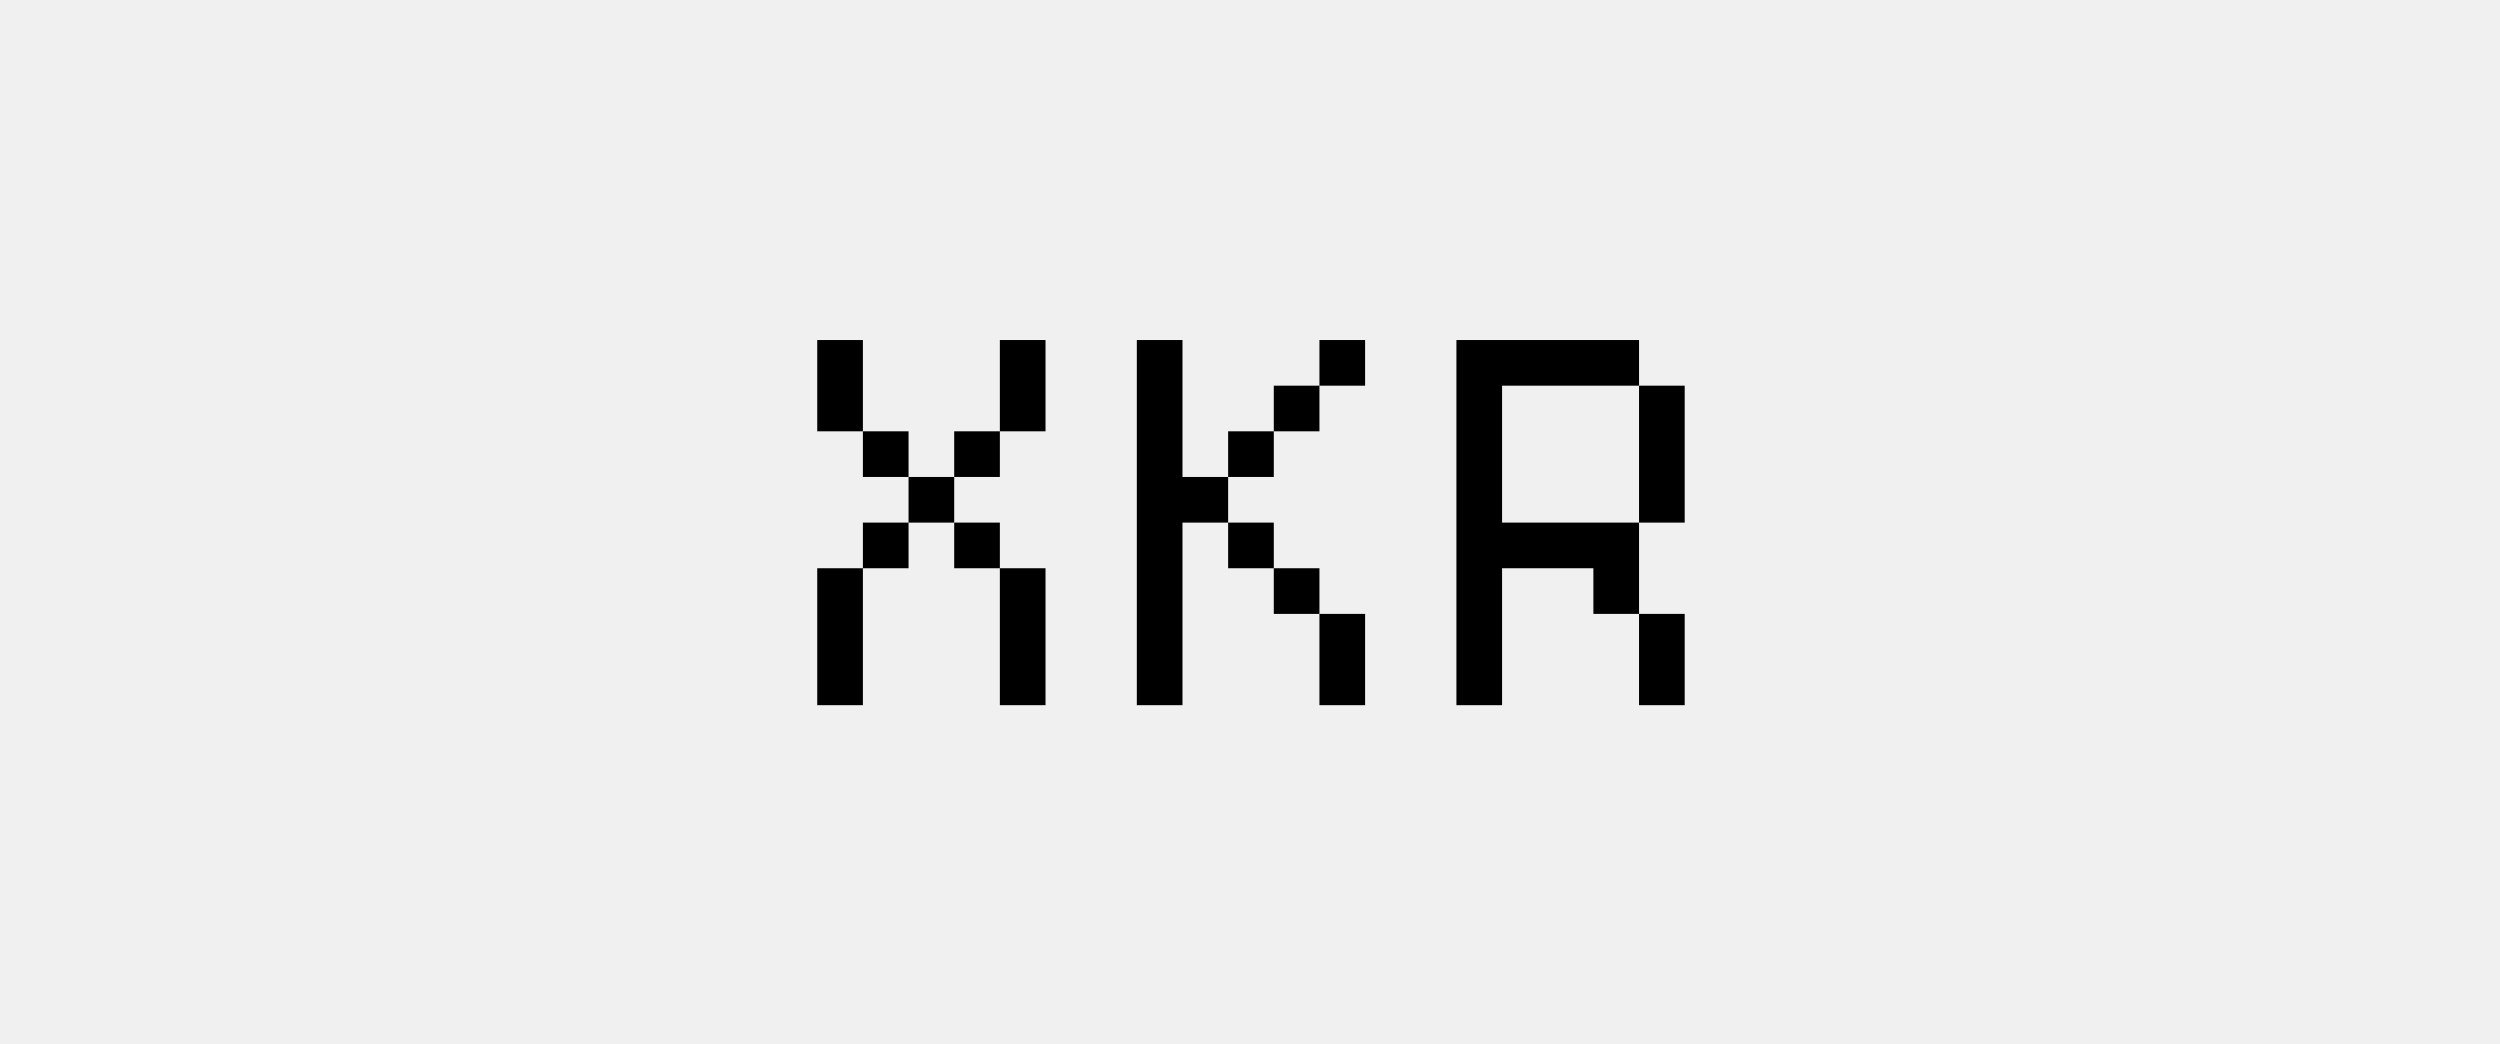
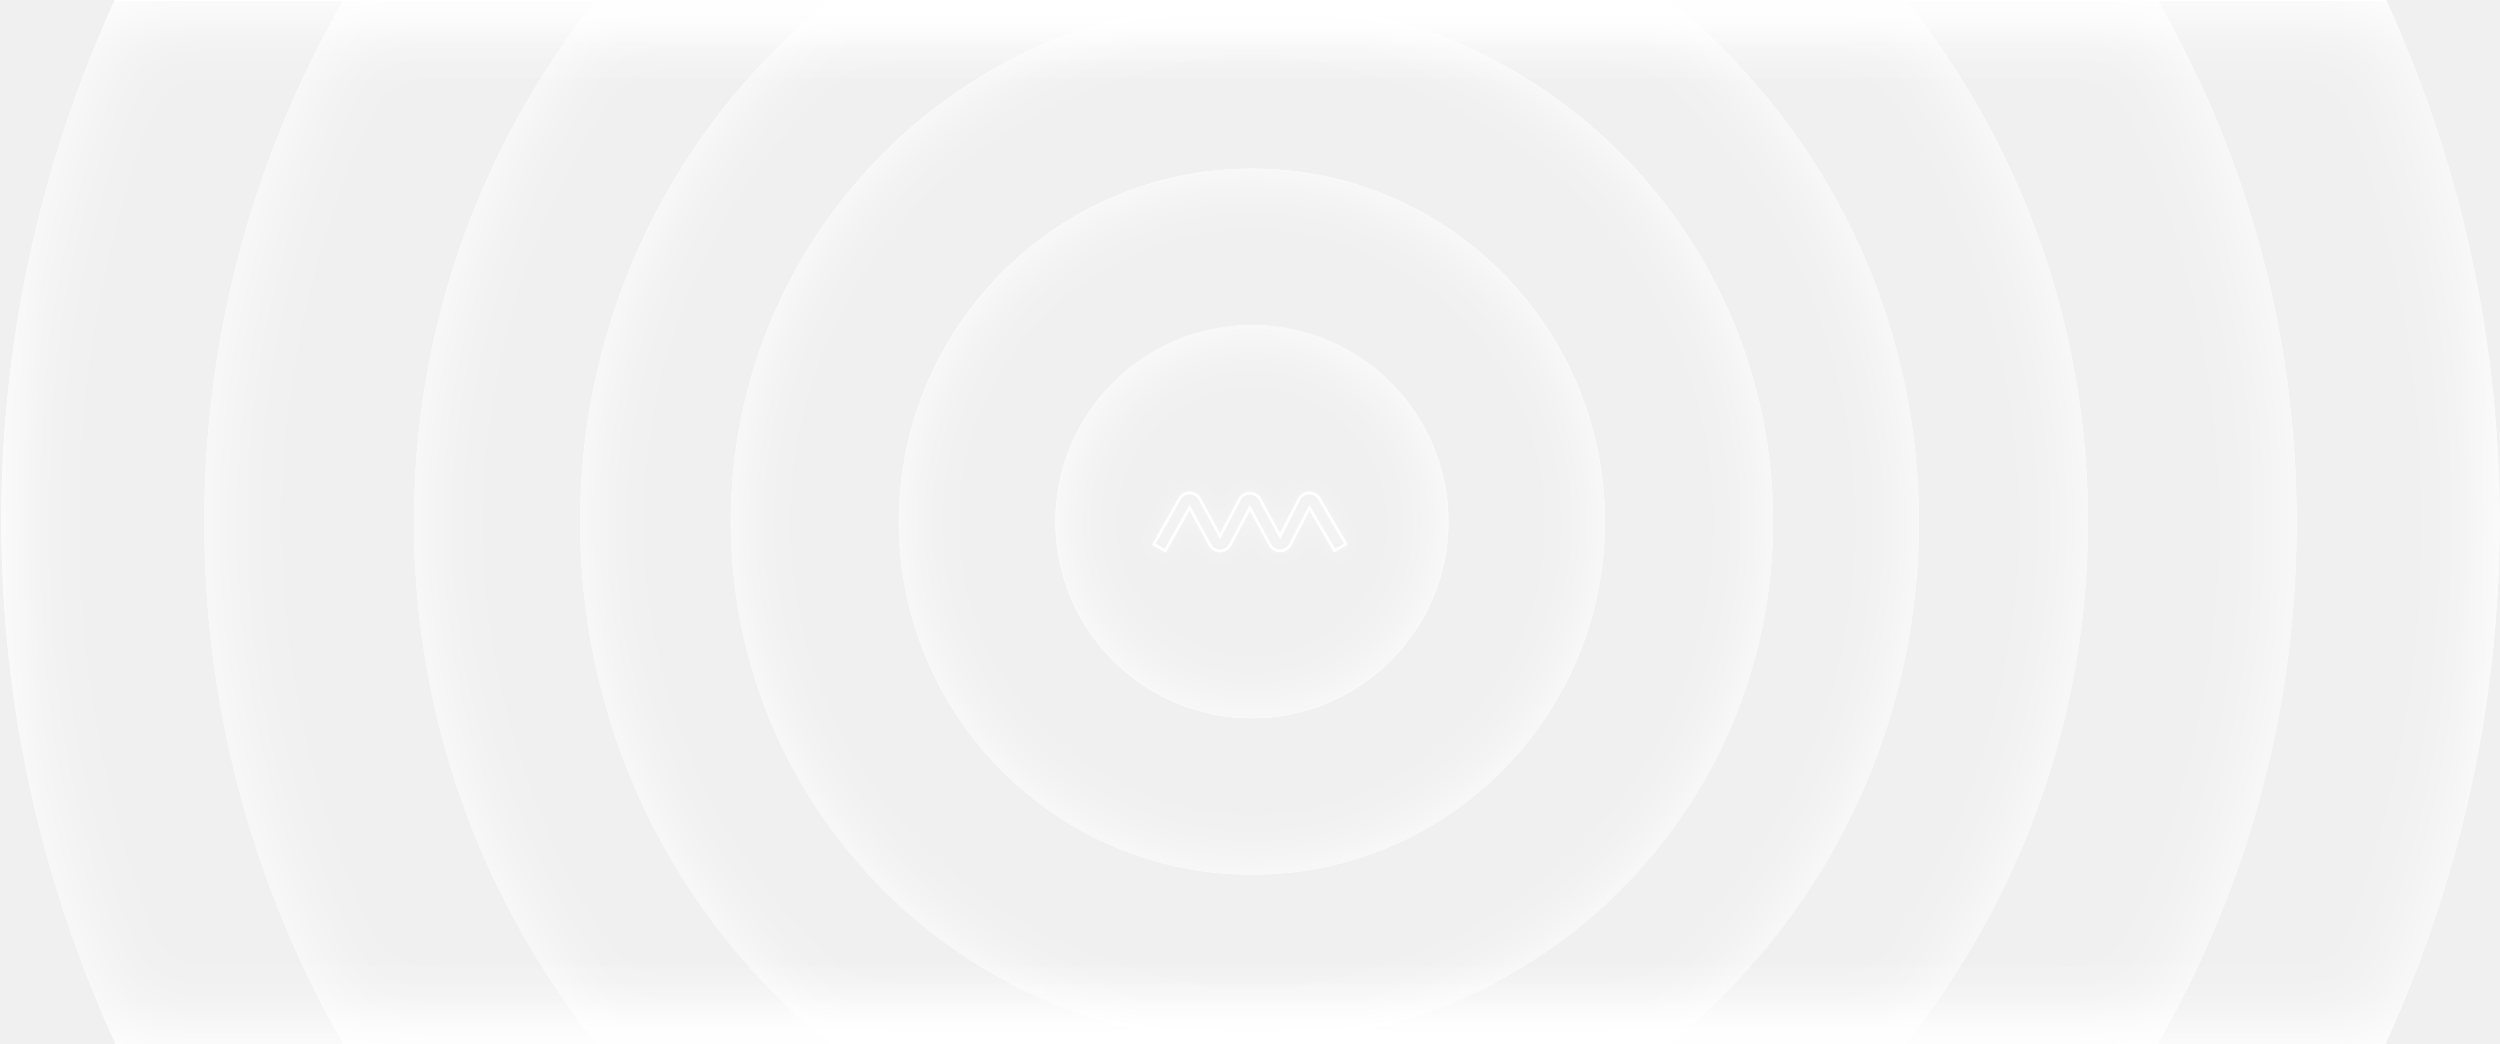
- <svg xmlns="http://www.w3.org/2000/svg" width="2588px" height="1080px" viewBox="0 0 2588 1080" version="1.1">
+ <svg xmlns="http://www.w3.org/2000/svg" xmlns:xlink="http://www.w3.org/1999/xlink" width="2588px" height="1080px" viewBox="0 0 2588 1080" version="1.1">
+   <defs>
+     <circle id="path-1" cx="1294.5" cy="539.5" r="1293.5" />
+     <filter x="-1.8%" y="-1.8%" width="103.6%" height="103.6%" filterUnits="objectBoundingBox" id="filter-2">
+       <feGaussianBlur stdDeviation="46" in="SourceAlpha" result="shadowBlurInner1" />
+       <feOffset dx="0" dy="1" in="shadowBlurInner1" result="shadowOffsetInner1" />
+       <feComposite in="shadowOffsetInner1" in2="SourceAlpha" operator="arithmetic" k2="-1" k3="1" result="shadowInnerInner1" />
+       <feColorMatrix values="0 0 0 0 1   0 0 0 0 1   0 0 0 0 1  0 0 0 1 0" type="matrix" in="shadowInnerInner1" />
+     </filter>
+     <circle id="path-3" cx="1294.5" cy="540.5" r="1083.5" />
+     <filter x="-2.1%" y="-2.1%" width="104.3%" height="104.3%" filterUnits="objectBoundingBox" id="filter-4">
+       <feGaussianBlur stdDeviation="46" in="SourceAlpha" result="shadowBlurInner1" />
+       <feOffset dx="0" dy="1" in="shadowBlurInner1" result="shadowOffsetInner1" />
+       <feComposite in="shadowOffsetInner1" in2="SourceAlpha" operator="arithmetic" k2="-1" k3="1" result="shadowInnerInner1" />
+       <feColorMatrix values="0 0 0 0 1   0 0 0 0 1   0 0 0 0 1  0 0 0 1 0" type="matrix" in="shadowInnerInner1" />
+     </filter>
+     <circle id="path-5" cx="1295" cy="540" r="867" />
+     <filter x="-2.4%" y="-2.4%" width="104.8%" height="104.8%" filterUnits="objectBoundingBox" id="filter-6">
+       <feGaussianBlur stdDeviation="41.5" in="SourceAlpha" result="shadowBlurInner1" />
+       <feOffset dx="0" dy="1" in="shadowBlurInner1" result="shadowOffsetInner1" />
+       <feComposite in="shadowOffsetInner1" in2="SourceAlpha" operator="arithmetic" k2="-1" k3="1" result="shadowInnerInner1" />
+       <feColorMatrix values="0 0 0 0 1   0 0 0 0 1   0 0 0 0 1  0 0 0 1 0" type="matrix" in="shadowInnerInner1" />
+     </filter>
+     <circle id="path-7" cx="1293.5" cy="540.5" r="693.5" />
+     <filter x="-2.8%" y="-2.8%" width="105.6%" height="105.6%" filterUnits="objectBoundingBox" id="filter-8">
+       <feGaussianBlur stdDeviation="38" in="SourceAlpha" result="shadowBlurInner1" />
+       <feOffset dx="0" dy="1" in="shadowBlurInner1" result="shadowOffsetInner1" />
+       <feComposite in="shadowOffsetInner1" in2="SourceAlpha" operator="arithmetic" k2="-1" k3="1" result="shadowInnerInner1" />
+       <feColorMatrix values="0 0 0 0 1   0 0 0 0 1   0 0 0 0 1  0 0 0 1 0" type="matrix" in="shadowInnerInner1" />
+     </filter>
+     <circle id="path-9" cx="1296" cy="540" r="540" />
+     <filter x="-3.3%" y="-3.3%" width="106.7%" height="106.7%" filterUnits="objectBoundingBox" id="filter-10">
+       <feGaussianBlur stdDeviation="35.5" in="SourceAlpha" result="shadowBlurInner1" />
+       <feOffset dx="0" dy="1" in="shadowBlurInner1" result="shadowOffsetInner1" />
+       <feComposite in="shadowOffsetInner1" in2="SourceAlpha" operator="arithmetic" k2="-1" k3="1" result="shadowInnerInner1" />
+       <feColorMatrix values="0 0 0 0 1   0 0 0 0 1   0 0 0 0 1  0 0 0 1 0" type="matrix" in="shadowInnerInner1" />
+     </filter>
+     <circle id="path-11" cx="1296" cy="540" r="366" />
+     <filter x="-4.9%" y="-4.9%" width="109.8%" height="109.8%" filterUnits="objectBoundingBox" id="filter-12">
+       <feGaussianBlur stdDeviation="35.5" in="SourceAlpha" result="shadowBlurInner1" />
+       <feOffset dx="0" dy="1" in="shadowBlurInner1" result="shadowOffsetInner1" />
+       <feComposite in="shadowOffsetInner1" in2="SourceAlpha" operator="arithmetic" k2="-1" k3="1" result="shadowInnerInner1" />
+       <feColorMatrix values="0 0 0 0 1   0 0 0 0 1   0 0 0 0 1  0 0 0 1 0" type="matrix" in="shadowInnerInner1" />
+     </filter>
+     <circle id="path-13" cx="1296" cy="540" r="204" />
+     <filter x="-8.8%" y="-8.8%" width="117.6%" height="117.6%" filterUnits="objectBoundingBox" id="filter-14">
+       <feGaussianBlur stdDeviation="35.5" in="SourceAlpha" result="shadowBlurInner1" />
+       <feOffset dx="0" dy="1" in="shadowBlurInner1" result="shadowOffsetInner1" />
+       <feComposite in="shadowOffsetInner1" in2="SourceAlpha" operator="arithmetic" k2="-1" k3="1" result="shadowInnerInner1" />
+       <feColorMatrix values="0 0 0 0 1   0 0 0 0 1   0 0 0 0 1  0 0 0 1 0" type="matrix" in="shadowInnerInner1" />
+     </filter>
+     <path d="M1231.533,510.286 C1231.799,510.288 1232.065,510.299 1232.331,510.319 C1232.599,510.339 1232.866,510.368 1233.133,510.406 C1233.399,510.444 1233.664,510.491 1233.927,510.547 C1234.191,510.603 1234.452,510.668 1234.71,510.741 C1234.968,510.814 1235.224,510.896 1235.478,510.987 C1235.73,511.078 1235.98,511.176 1236.227,511.284 C1236.473,511.391 1236.715,511.507 1236.953,511.63 C1237.191,511.753 1237.425,511.884 1237.655,512.024 C1237.884,512.162 1238.108,512.308 1238.327,512.462 C1238.547,512.615 1238.761,512.776 1238.969,512.944 C1239.177,513.111 1239.38,513.286 1239.577,513.467 C1239.774,513.648 1239.965,513.835 1240.148,514.028 C1240.332,514.221 1240.51,514.42 1240.682,514.626 C1240.852,514.831 1241.016,515.04 1241.175,515.259 C1241.331,515.473 1241.479,515.691 1241.621,515.915 C1241.728,516.084 1241.831,516.255 1241.929,516.429 L1242.027,516.605 L1262.966,555.017 L1283.143,516.989 C1283.24,516.807 1283.34,516.628 1283.445,516.452 L1283.552,516.276 C1283.693,516.049 1283.841,515.826 1283.996,515.609 C1284.154,515.388 1284.319,515.172 1284.486,514.969 C1284.659,514.757 1284.839,514.551 1285.02,514.359 C1285.206,514.16 1285.399,513.968 1285.598,513.782 C1285.794,513.599 1285.996,513.422 1286.211,513.247 C1286.419,513.077 1286.633,512.915 1286.858,512.755 C1287.079,512.598 1287.305,512.45 1287.529,512.312 C1287.763,512.169 1288,512.034 1288.242,511.908 C1288.482,511.782 1288.727,511.665 1288.975,511.555 C1289.224,511.446 1289.475,511.345 1289.732,511.253 C1289.989,511.16 1290.248,511.076 1290.507,511.002 C1290.769,510.927 1291.032,510.862 1291.3,510.804 C1291.566,510.748 1291.834,510.7 1292.104,510.661 C1292.374,510.622 1292.645,510.593 1292.915,510.573 C1293.186,510.553 1293.459,510.542 1293.732,510.54 C1294.004,510.539 1294.276,510.546 1294.549,510.563 C1294.82,510.58 1295.091,510.607 1295.363,510.642 C1295.632,510.678 1295.899,510.722 1296.167,510.776 C1296.434,510.83 1296.698,510.893 1296.96,510.964 C1297.223,511.036 1297.483,511.117 1297.739,511.206 C1297.997,511.295 1298.251,511.394 1298.496,511.498 C1298.748,511.606 1298.997,511.721 1299.24,511.845 C1299.48,511.968 1299.716,512.098 1299.953,512.239 C1300.185,512.377 1300.412,512.523 1300.632,512.676 C1300.856,512.831 1301.075,512.993 1301.288,513.163 C1301.498,513.331 1301.703,513.505 1301.909,513.693 C1302.106,513.873 1302.297,514.059 1302.489,514.259 C1302.674,514.453 1302.853,514.653 1303.025,514.858 C1303.198,515.064 1303.365,515.276 1303.524,515.493 C1303.682,515.71 1303.833,515.932 1303.983,516.167 C1304.09,516.336 1304.193,516.508 1304.292,516.683 L1304.39,516.859 L1325.107,554.864 L1344.695,516.908 C1344.787,516.729 1344.883,516.552 1344.985,516.377 L1345.087,516.204 C1345.226,515.973 1345.372,515.747 1345.52,515.535 C1345.674,515.313 1345.836,515.096 1345.998,514.893 C1346.165,514.683 1346.339,514.479 1346.527,514.272 C1346.705,514.078 1346.889,513.889 1347.085,513.7 C1347.277,513.515 1347.475,513.338 1347.678,513.167 C1347.884,512.994 1348.095,512.828 1348.311,512.67 C1348.527,512.511 1348.748,512.359 1348.98,512.212 C1349.207,512.068 1349.438,511.932 1349.667,511.807 C1349.906,511.676 1350.149,511.554 1350.391,511.443 C1350.636,511.33 1350.885,511.225 1351.133,511.13 C1351.386,511.033 1351.643,510.944 1351.899,510.866 C1352.158,510.787 1352.419,510.716 1352.678,510.655 C1352.942,510.593 1353.207,510.541 1353.475,510.496 C1353.741,510.453 1354.008,510.418 1354.275,510.393 C1354.544,510.367 1354.814,510.35 1355.083,510.343 C1355.353,510.335 1355.624,510.337 1355.892,510.348 C1356.163,510.358 1356.432,510.378 1356.699,510.407 C1356.968,510.436 1357.235,510.474 1357.501,510.521 C1357.766,510.568 1358.029,510.624 1358.293,510.689 C1358.555,510.754 1358.814,510.827 1359.067,510.908 C1359.326,510.991 1359.581,511.082 1359.829,511.181 C1360.079,511.28 1360.326,511.387 1360.569,511.503 C1360.812,511.619 1361.052,511.743 1361.287,511.875 C1361.522,512.006 1361.752,512.146 1361.978,512.294 C1362.202,512.439 1362.42,512.593 1362.633,512.753 C1362.849,512.915 1363.06,513.085 1363.265,513.261 C1363.465,513.434 1363.66,513.614 1363.856,513.807 C1364.045,513.993 1364.229,514.186 1364.405,514.384 C1364.583,514.584 1364.754,514.79 1364.919,515.001 C1365.084,515.214 1365.243,515.432 1365.388,515.647 C1365.501,515.813 1365.61,515.982 1365.714,516.154 L1365.818,516.327 L1393.282,563.195 L1381.579,570.053 L1355.499,525.549 L1335.864,563.599 C1335.763,563.795 1335.656,563.989 1335.549,564.171 L1335.469,564.305 C1335.329,564.538 1335.182,564.765 1335.02,564.997 C1334.866,565.218 1334.704,565.434 1334.541,565.637 C1334.369,565.852 1334.189,566.061 1334.003,566.264 C1333.821,566.462 1333.632,566.655 1333.43,566.847 C1333.237,567.031 1333.037,567.208 1332.818,567.391 C1332.612,567.562 1332.4,567.726 1332.183,567.883 C1331.959,568.045 1331.73,568.199 1331.505,568.339 C1331.273,568.485 1331.036,568.622 1330.794,568.751 C1330.554,568.879 1330.31,568.999 1330.051,569.115 C1329.806,569.225 1329.558,569.327 1329.299,569.423 C1329.042,569.518 1328.782,569.604 1328.52,569.681 C1328.256,569.758 1327.991,569.826 1327.737,569.882 C1327.465,569.943 1327.192,569.993 1326.919,570.034 C1326.65,570.074 1326.381,570.105 1326.097,570.129 C1325.827,570.15 1325.558,570.162 1325.287,570.166 C1325.012,570.169 1324.737,570.163 1324.464,570.147 C1324.189,570.132 1323.914,570.106 1323.641,570.072 C1323.371,570.038 1323.102,569.994 1322.837,569.942 C1322.568,569.889 1322.3,569.827 1322.035,569.756 C1321.772,569.685 1321.512,569.606 1321.255,569.518 C1320.996,569.429 1320.74,569.331 1320.484,569.223 C1320.233,569.117 1319.986,569.003 1319.737,568.877 C1319.494,568.755 1319.256,568.624 1319.033,568.492 C1318.795,568.351 1318.561,568.202 1318.331,568.043 C1318.11,567.891 1317.895,567.732 1317.676,567.559 C1317.465,567.391 1317.259,567.216 1317.052,567.028 C1316.853,566.847 1316.66,566.659 1316.473,566.465 C1316.284,566.268 1316.102,566.066 1315.927,565.857 C1315.753,565.651 1315.587,565.438 1315.428,565.221 C1315.267,565.002 1315.114,564.778 1314.965,564.544 C1314.857,564.373 1314.753,564.199 1314.653,564.023 L1314.555,563.847 L1293.82,525.809 L1273.636,563.848 C1273.542,564.025 1273.444,564.199 1273.341,564.372 L1273.236,564.545 C1273.094,564.775 1272.945,565 1272.792,565.213 C1272.634,565.436 1272.468,565.653 1272.294,565.864 C1272.124,566.072 1271.946,566.275 1271.762,566.471 C1271.579,566.666 1271.391,566.854 1271.183,567.049 C1270.988,567.231 1270.787,567.406 1270.579,567.576 C1270.366,567.749 1270.148,567.915 1269.939,568.063 C1269.713,568.223 1269.482,568.376 1269.247,568.52 C1269.021,568.657 1268.792,568.788 1268.542,568.919 C1268.303,569.044 1268.059,569.161 1267.812,569.27 C1267.559,569.381 1267.301,569.484 1267.057,569.572 C1266.801,569.664 1266.542,569.748 1266.28,569.823 C1266.015,569.899 1265.747,569.966 1265.494,570.019 C1265.223,570.078 1264.95,570.126 1264.689,570.164 C1264.416,570.203 1264.142,570.233 1263.866,570.253 C1263.596,570.273 1263.326,570.284 1263.056,570.286 C1262.781,570.287 1262.505,570.279 1262.245,570.263 C1261.97,570.246 1261.696,570.219 1261.423,570.183 C1261.152,570.148 1260.883,570.103 1260.629,570.052 C1260.357,569.997 1260.086,569.933 1259.831,569.863 C1259.564,569.79 1259.299,569.708 1259.05,569.621 C1258.792,569.531 1258.537,569.433 1258.291,569.328 C1258.039,569.221 1257.79,569.105 1257.551,568.983 C1257.305,568.858 1257.063,568.725 1256.843,568.593 C1256.605,568.451 1256.372,568.301 1256.151,568.148 C1255.927,567.993 1255.709,567.831 1255.505,567.668 C1255.29,567.498 1255.082,567.32 1254.887,567.142 C1254.683,566.956 1254.485,566.764 1254.302,566.571 C1254.115,566.377 1253.935,566.176 1253.762,565.97 C1253.588,565.763 1253.422,565.551 1253.256,565.324 C1253.099,565.109 1252.949,564.888 1252.804,564.66 C1252.697,564.491 1252.594,564.32 1252.495,564.144 L1252.396,563.967 L1231.417,525.482 L1206.261,570.134 L1194.443,563.476 L1220.932,516.456 C1221.063,516.224 1221.201,515.996 1221.347,515.773 C1221.493,515.55 1221.646,515.332 1221.806,515.118 C1221.966,514.905 1222.133,514.697 1222.306,514.495 C1222.48,514.293 1222.66,514.096 1222.848,513.904 C1223.035,513.714 1223.228,513.529 1223.426,513.352 C1223.626,513.174 1223.832,513.002 1224.041,512.838 C1224.253,512.672 1224.47,512.514 1224.691,512.364 C1224.912,512.214 1225.138,512.071 1225.371,511.935 C1225.602,511.799 1225.838,511.671 1226.077,511.552 C1226.318,511.432 1226.562,511.32 1226.809,511.216 C1227.057,511.112 1227.308,511.017 1227.562,510.93 C1227.816,510.843 1228.073,510.765 1228.334,510.695 C1228.593,510.625 1228.855,510.565 1229.119,510.512 C1229.382,510.46 1229.647,510.417 1229.915,510.383 C1230.182,510.349 1230.45,510.323 1230.718,510.307 C1230.984,510.291 1231.251,510.284 1231.533,510.286 Z" id="path-15" />
+     <filter x="-16.1%" y="-52.5%" width="132.2%" height="205.7%" filterUnits="objectBoundingBox" id="filter-16">
+       <feMorphology radius="1.5" operator="dilate" in="SourceAlpha" result="shadowSpreadOuter1" />
+       <feOffset dx="0" dy="0" in="shadowSpreadOuter1" result="shadowOffsetOuter1" />
+       <feMorphology radius="1.5" operator="erode" in="SourceAlpha" result="shadowInner" />
+       <feOffset dx="0" dy="0" in="shadowInner" result="shadowInner" />
+       <feComposite in="shadowOffsetOuter1" in2="shadowInner" operator="out" result="shadowOffsetOuter1" />
+       <feGaussianBlur stdDeviation="10" in="shadowOffsetOuter1" result="shadowBlurOuter1" />
+       <feColorMatrix values="0 0 0 0 1   0 0 0 0 1   0 0 0 0 1  0 0 0 0.5 0" type="matrix" in="shadowBlurOuter1" />
+     </filter>
+   </defs>
  <g id="Artboard" stroke="none" stroke-width="1" fill="none" fill-rule="evenodd">
-     <path d="M893.263,446.5 L893.263,352 L846,352 L846,446.5 L893.263,446.5 Z M1035.053,446.5 L1082.316,446.5 L1082.316,352 L1035.053,352 L1035.053,446.5 Z M893.263,588.25 L846,588.25 L846,730 L893.263,730 L893.263,588.25 Z M940.526,541 L893.263,541 L893.263,588.25 L940.526,588.25 L940.526,541 Z M1035.053,588.25 L1035.053,730 L1082.316,730 L1082.316,588.25 L1035.053,588.25 Z M893.263,446.5 L893.263,493.75 L940.526,493.75 L940.526,446.5 L893.263,446.5 Z M1035.053,446.5 L987.789,446.5 L987.789,493.75 L1035.053,493.75 L1035.053,446.5 Z M987.789,541 L987.789,493.75 L940.526,493.75 L940.526,541 L987.789,541 Z M1035.053,588.25 L1035.053,541 L987.789,541 L987.789,588.25 L1035.053,588.25 Z M1365.895,635.5 L1365.895,730 L1413.158,730 L1413.158,635.5 L1365.895,635.5 Z M1365.895,399.25 L1413.158,399.25 L1413.158,352 L1365.895,352 L1365.895,399.25 Z M1271.368,541 L1271.368,493.75 L1224.105,493.75 L1224.105,352 L1176.842,352 L1176.842,730 L1224.105,730 L1224.105,541 L1271.368,541 Z M1318.632,588.25 L1318.632,541 L1271.368,541 L1271.368,588.25 L1318.632,588.25 Z M1365.895,635.5 L1365.895,588.25 L1318.632,588.25 L1318.632,635.5 L1365.895,635.5 Z M1318.632,446.5 L1271.368,446.5 L1271.368,493.75 L1318.632,493.75 L1318.632,446.5 Z M1365.895,399.25 L1318.632,399.25 L1318.632,446.5 L1365.895,446.5 L1365.895,399.25 Z M1696.737,541.003 L1554.947,541 L1554.947,399.25 L1696.737,399.25 L1696.737,541.003 Z M1696.737,635.5 L1696.737,730 L1744,730 L1744,635.5 L1696.737,635.5 Z M1696.737,635.5 L1696.737,541 L1744,541 L1744,399.25 L1696.737,399.25 L1696.737,352 L1507.684,352 L1507.684,730 L1554.947,730 L1554.947,588.25 L1649.474,588.25 L1649.474,635.5 L1696.737,635.5 Z" id="XKR" fill="#000000" fill-rule="nonzero" />
+     <g id="Oval" fill="black" fill-opacity="1">
+       <use filter="url(#filter-2)" xlink:href="#path-1" />
+     </g>
+     <g id="Oval" fill="black" fill-opacity="1">
+       <use filter="url(#filter-4)" xlink:href="#path-3" />
+     </g>
+     <g id="Oval" fill="black" fill-opacity="1">
+       <use filter="url(#filter-6)" xlink:href="#path-5" />
+     </g>
+     <g id="Oval" fill="black" fill-opacity="1">
+       <use filter="url(#filter-8)" xlink:href="#path-7" />
+     </g>
+     <g id="Oval" fill="black" fill-opacity="1">
+       <use filter="url(#filter-10)" xlink:href="#path-9" />
+     </g>
+     <g id="Oval" fill="black" fill-opacity="1">
+       <use filter="url(#filter-12)" xlink:href="#path-11" />
+     </g>
+     <g id="Oval" fill="black" fill-opacity="1">
+       <use filter="url(#filter-14)" xlink:href="#path-13" />
+     </g>
+     <g id="Path" fill-rule="nonzero" transform="translate(1293.862, 540.2856) rotate(-360) translate(-1293.862, -540.2856) ">
+       <use fill="black" fill-opacity="1" filter="url(#filter-16)" xlink:href="#path-15" />
+       <use stroke="#FFFFFF" stroke-width="3" xlink:href="#path-15" />
+     </g>
  </g>
</svg>
